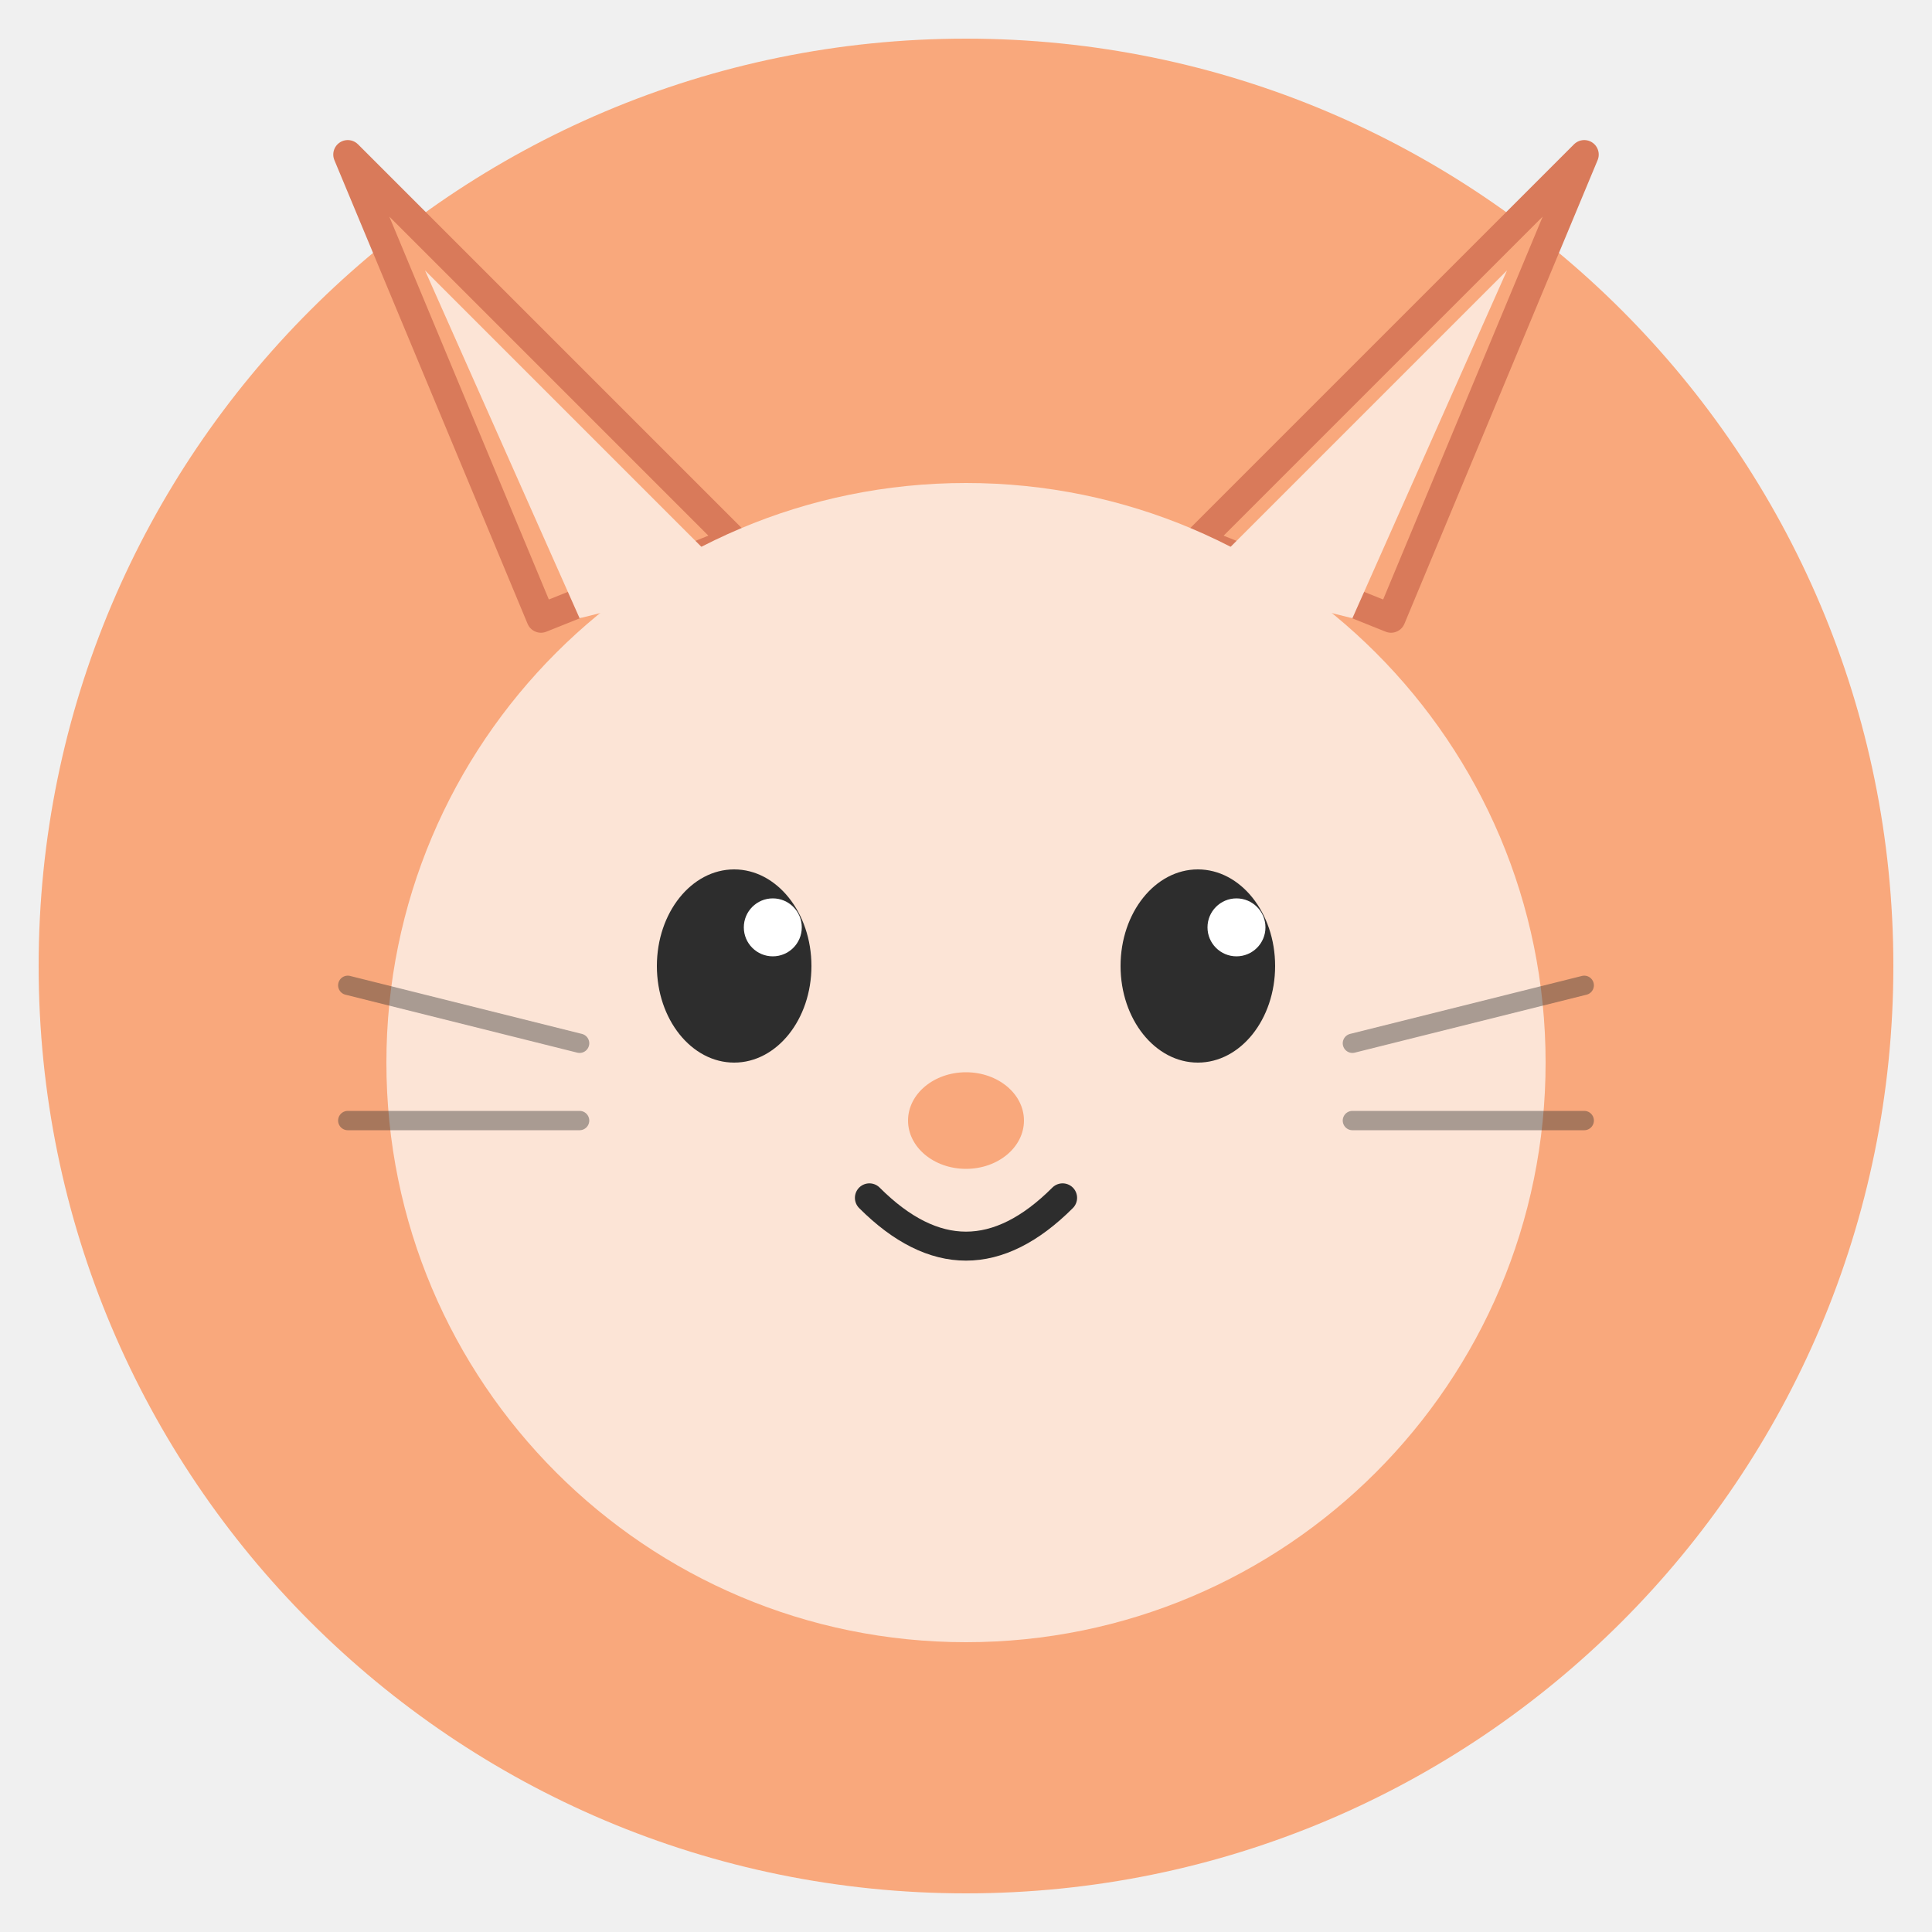
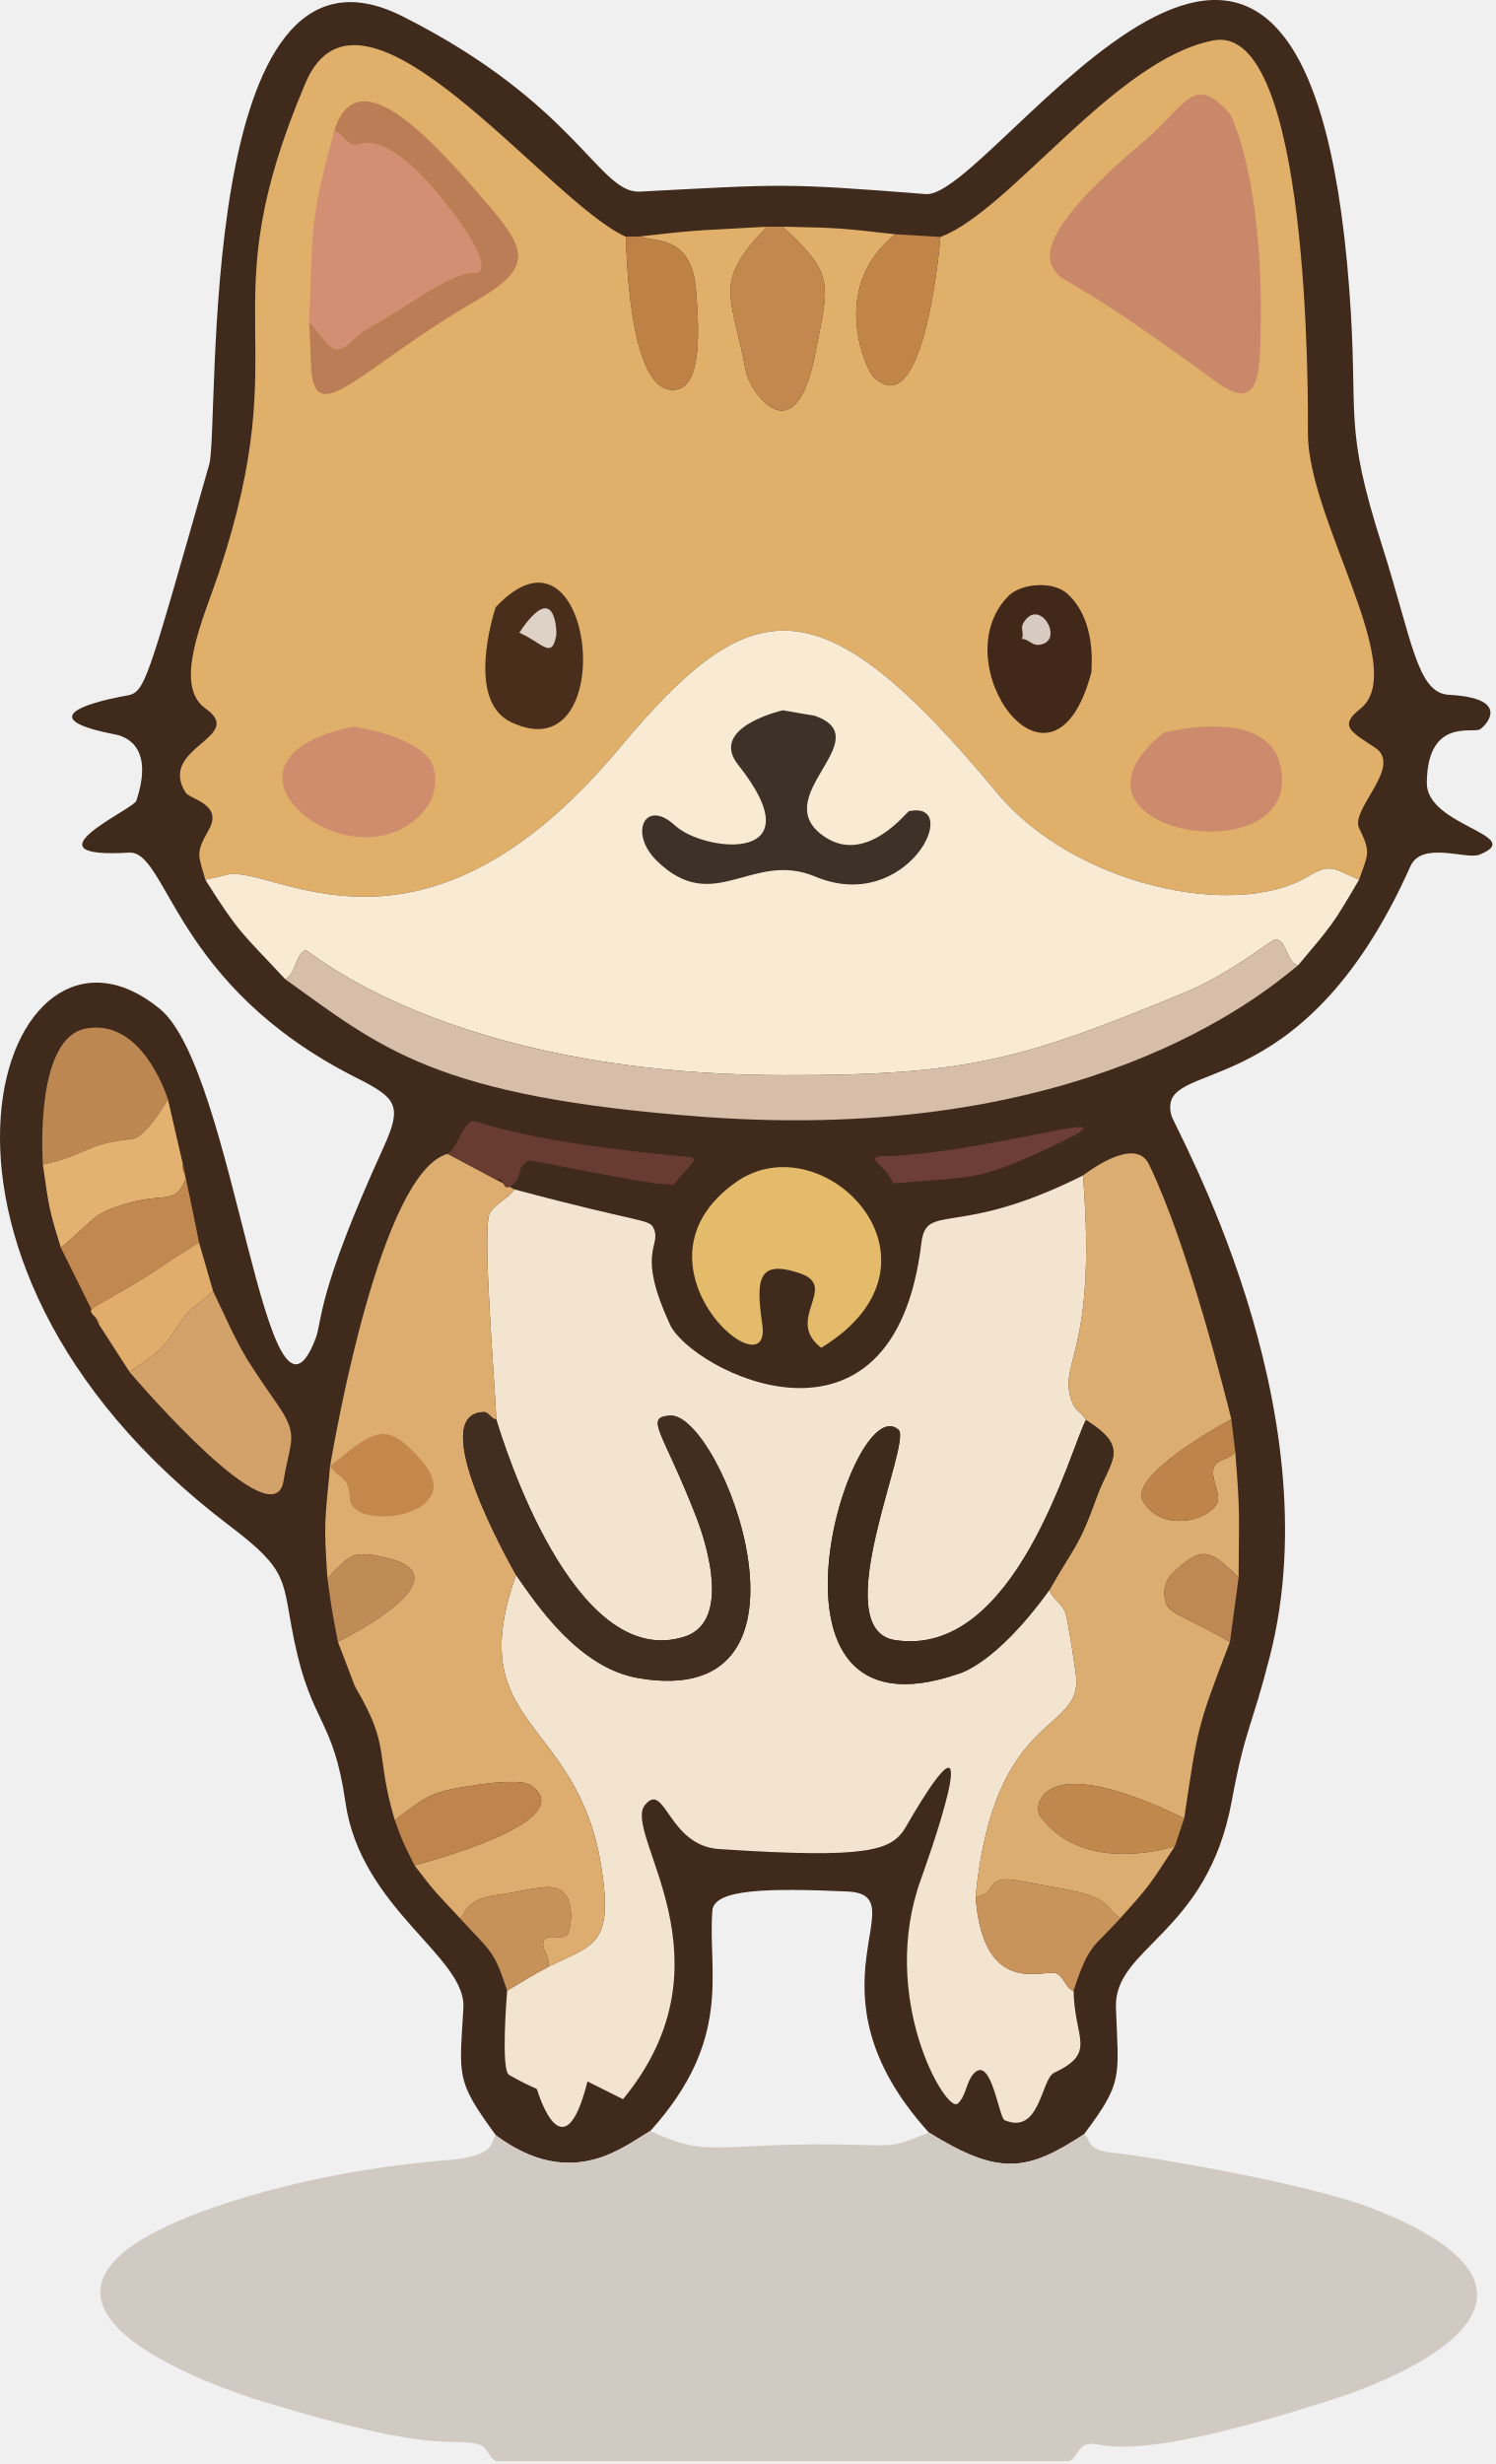
- <svg xmlns="http://www.w3.org/2000/svg" viewBox="0 0 100 100">
-   <circle cx="50" cy="50" r="48" fill="#F9A87C" />
-   <polygon points="28,32 18,8 38,28" fill="#F9A87C" stroke="#D97A5A" stroke-width="1.5" stroke-linejoin="round" />
-   <polygon points="72,32 82,8 62,28" fill="#F9A87C" stroke="#D97A5A" stroke-width="1.5" stroke-linejoin="round" />
-   <polygon points="30,32 22,14 38,30" fill="#FCE4D6" />
-   <polygon points="70,32 78,14 62,30" fill="#FCE4D6" />
-   <circle cx="50" cy="55" r="30" fill="#FCE4D6" />
-   <ellipse cx="38" cy="50" rx="4" ry="5" fill="#2D2D2D" />
-   <ellipse cx="62" cy="50" rx="4" ry="5" fill="#2D2D2D" />
-   <circle cx="40" cy="48" r="1.5" fill="white" />
-   <circle cx="64" cy="48" r="1.5" fill="white" />
-   <ellipse cx="50" cy="58" rx="3" ry="2.5" fill="#F9A87C" />
-   <path d="M45 62 Q50 67 55 62" fill="none" stroke="#2D2D2D" stroke-width="1.5" stroke-linecap="round" />
-   <line x1="30" y1="54" x2="18" y2="51" stroke="#2D2D2D" stroke-width="1" stroke-linecap="round" opacity="0.4" />
-   <line x1="30" y1="58" x2="18" y2="58" stroke="#2D2D2D" stroke-width="1" stroke-linecap="round" opacity="0.4" />
-   <line x1="70" y1="54" x2="82" y2="51" stroke="#2D2D2D" stroke-width="1" stroke-linecap="round" opacity="0.4" />
-   <line x1="70" y1="58" x2="82" y2="58" stroke="#2D2D2D" stroke-width="1" stroke-linecap="round" opacity="0.4" />
+ <svg xmlns="http://www.w3.org/2000/svg" width="100%" height="100%" viewBox="0 0 156 257" version="1.1" xml:space="preserve" style="fill-rule:evenodd;clip-rule:evenodd;stroke-linejoin:round;stroke-miterlimit:2;">
+   <g>
+     <path d="M51.736,222.728c-4.222,-5.77 -3.814,-6.062 -3.398,-13.311c0.306,-5.34 -10.714,-10.315 -12.306,-21.443c-1.258,-8.791 -3.524,-8.089 -5.33,-16.804c-1.327,-6.405 -0.381,-7.201 -6.747,-12.023c-37.582,-28.467 -23.671,-67.342 -7.283,-53.923c7.849,6.428 11.099,48.042 16.275,34.317c0.658,-1.744 0.082,-4.565 7.034,-19.812c1.997,-4.38 1.468,-5.166 -2.769,-7.295c-19.166,-9.629 -19.698,-23.744 -23.767,-23.503c-11.242,0.665 0.477,-4.524 0.768,-5.391c2.052,-6.111 -1.645,-6.827 -2.217,-6.938c-10.543,-2.041 0.815,-3.979 1.145,-4.036c2.022,-0.345 2.044,-0.908 8.684,-24.121c1.144,-3.999 -1.656,-57.733 20.159,-46.745c18.14,9.137 20.497,18.506 24.753,18.286c14.964,-0.775 14.861,-0.92 29.843,0.26c6.998,0.551 39.553,-51.974 44.174,10.033c1.009,13.533 -0.687,13.766 3.415,26.639c3.147,9.877 3.637,15.371 6.962,15.55c6.958,0.374 3.55,3.513 3.184,3.637c-0.975,0.33 -5.43,-1.058 -5.481,5.557c-0.034,4.516 10.543,5.489 5.467,7.487c-1.355,0.533 -5.987,-1.466 -7.182,1.213c-11.557,25.902 -26.554,19.636 -24.932,25.974c0.335,1.309 16.954,30.277 10.278,56.414c-1.962,7.681 -2.558,7.425 -3.99,15.157c-2.571,13.889 -12.306,15.169 -12.07,21.507c0.274,7.365 0.776,7.709 -3.334,13.196c-5.917,3.874 -8.828,4.386 -16.181,-0.185c-13.624,-15.036 -0.976,-24.803 -8.512,-25.138c-8.04,-0.357 -13.884,-0.298 -14.068,1.98c-0.517,6.384 2.237,13.35 -6.478,23.004c-2.604,1.444 -8.057,6.405 -16.099,0.457Z" style="fill:#3f2a1c;" />
+     <path d="M79.987,23.648c-5.706,5.965 -3.687,6.949 -2.192,15.023c0.428,2.309 5.181,8.948 7.246,-1.789c1.405,-7.303 2.152,-8.148 -3.392,-13.239c5.945,0.129 5.805,0.124 11.739,0.79c-7.014,5.623 -2.979,14.157 -2.342,14.803c5.292,5.371 6.941,-13.234 7.055,-14.521c7.229,-2.679 18.208,-18.548 28.475,-20.501c10.085,-1.918 9.873,37.572 9.855,40.94c-0.048,8.971 10.68,24.673 5.465,28.772c-2.329,1.83 -0.892,2.435 1.562,4.073c2.9,1.936 -2.643,6.425 -1.685,8.375c1.283,2.612 0.924,2.678 -0.006,5.379c-2.75,-1.146 -2.872,-1.792 -5.408,-0.293c-7.535,4.454 -24.312,0.916 -32.341,-8.757c-18.479,-22.26 -25.572,-21.248 -39.398,-4.683c-20.937,25.085 -36.36,11.866 -41.043,13.237c-0.707,0.207 -1.442,0.311 -2.149,0.518c-0.756,-2.658 -1.056,-2.739 0.353,-5.23c1.525,-2.697 -1.975,-3.148 -2.436,-3.899c-2.904,-4.738 6.375,-5.724 2.107,-8.734c-3.471,-2.448 -0.194,-9.476 1.342,-14.067c8.342,-24.925 -1.18,-27.06 9.075,-51.195c5.821,-13.7 25.272,12.428 33.408,16.038c0.08,0.92 0.202,15.581 4.705,15.975c3.159,0.277 3.029,-5.55 2.615,-10.461c-0.487,-5.78 -4.374,-4.897 -5.78,-5.543c6.664,-0.788 6.571,-0.613 13.169,-1.013Z" style="fill:#e0b06a;" />
+     <path d="M111.514,256.699l-59.73,0c-0.767,-0.234 -0.943,-1.46 -1.71,-1.694c-3.179,-0.97 -3.659,1.319 -23.021,-4.64c-1.596,-0.491 -34.262,-10.545 -3.35,-20.606c10.82,-3.522 21.101,-4.308 22.968,-4.451c5.371,-0.411 4.436,-2.116 5.067,-2.581c8.042,5.948 13.495,0.987 16.099,-0.457c6.518,3.047 6.822,1.023 22.097,1.451c3.649,0.102 3.571,0.064 6.962,-1.296c7.353,4.571 10.264,4.059 16.181,0.185c0.764,0.455 0.056,1.708 3.282,1.957c2.07,0.16 19.948,3.057 26.928,5.823c25.637,10.163 -2.258,19.22 -3.785,19.716c-23.662,7.683 -24.275,4.178 -26.288,4.902c-0.751,0.27 -0.946,1.419 -1.697,1.69Z" style="fill:#d1cac3;" />
+     <path d="M112.969,122.608c1.547,19.253 -2.916,19.438 -1.028,23.881c0.274,0.645 1.063,0.978 1.337,1.624c-1.63,2.95 -7.304,24.955 -19.941,22.945c-7.214,-1.147 1.817,-20.604 0.399,-21.918c-4.944,-4.578 -16.555,33.259 6.177,25.459c0.049,-0.017 3.859,-0.874 9.547,-8.758c0.314,0.904 1.349,1.436 1.664,2.34c0.314,0.903 1.024,5.867 1.098,6.379c0.915,6.39 -8.494,3.397 -10.457,23.264c0.795,10.561 7.057,7.56 8.368,7.99c0.83,0.273 1.022,1.583 1.853,1.855c0.103,5.034 2.471,6.4 -2.028,8.529c-1.367,0.647 -1.452,6.513 -5.16,4.946c-0.612,-0.259 -1.376,-6.721 -3.173,-4.922c-0.856,0.857 -0.817,2.401 -1.733,3.192c-1.205,1.041 -8.298,-11.065 -3.826,-23.409c0.155,-0.428 7.909,-21.833 -1.566,-5.474c-1.455,2.512 -3.845,3.362 -19.494,2.328c-5.325,-0.352 -5.625,-7.181 -7.732,-4.587c-2.405,2.961 9.677,16.155 -2.287,30.678c-1.235,-0.617 -2.47,-1.233 -3.704,-1.85c-2.484,9.9 -5.125,1.29 -5.246,0.882c-0.076,-0.255 -0.249,-0.042 -2.934,-1.567c-0.866,-0.492 -0.259,-8.079 -0.202,-8.78c3.856,-2.356 3.909,-2.238 4.232,-2.46c4.624,-2.354 6.945,-2.05 5.583,-10.51c-2.526,-15.691 -14.572,-14.391 -8.888,-30.398c2.182,3.138 6.552,9.696 12.767,10.764c20.708,3.56 8.651,-27.816 3.269,-27.387c-2.683,0.214 -0.729,1.58 2.763,10.58c0.363,0.935 4.169,10.745 -1.207,12.475c-11.597,3.733 -18.958,-20.372 -19.66,-22.667c-0.025,-2.508 -1.572,-20.228 -0.642,-21.581c0.659,-0.96 1.883,-1.437 2.543,-2.397c13.662,3.669 14.107,3.022 14.558,4.146c0.744,1.856 -1.854,2.352 1.667,9.952c2.213,4.778 23.336,15.68 26.226,-8.509c0.516,-4.321 3.69,-0.426 16.859,-7.039Z" style="fill:#f3e4d0;" />
+     <path d="M21.428,91.777c0.707,-0.207 1.442,-0.311 2.149,-0.518c4.683,-1.371 20.106,11.848 41.043,-13.237c13.826,-16.565 20.919,-17.577 39.398,4.683c8.03,9.673 24.806,13.211 32.341,8.757c2.536,-1.499 2.658,-0.853 5.408,0.293c-2.787,4.764 -2.783,4.668 -6.342,8.91c-1.184,-0.108 -1.158,-2.583 -2.342,-2.691c-0.432,-0.039 -4.487,3.499 -9.774,5.67c-16.499,6.776 -22.269,8.556 -41.66,8.502c-35.153,-0.097 -49.554,-13.169 -49.775,-13.059c-1.109,0.549 -1.008,2.501 -2.117,3.049c-4.566,-4.91 -4.724,-4.65 -8.328,-10.359Z" style="fill:#f8ead3;" />
+     <path d="M46.7,120.349c1.704,0.907 3.407,1.815 5.111,2.722l1.848,0.987c-0.659,0.96 -1.883,1.437 -2.543,2.397c-0.929,1.353 0.618,19.073 0.642,21.581c-0.493,0.009 -0.779,-0.765 -1.272,-0.756c-6.19,0.111 2.659,15.784 3.34,16.99c-5.685,16.007 6.361,14.707 8.888,30.398c1.362,8.46 -0.959,8.156 -5.583,10.51c0.489,-0.811 -0.859,-2.006 -0.371,-2.817c0.426,-0.707 1.829,0.018 2.409,-0.568c0.384,-0.388 1.344,-5.394 -2.432,-4.938c-2.538,0.307 -2.434,0.459 -4.964,0.808c-3.392,0.468 -3.241,2.094 -3.768,2.435c-2.539,-2.724 -2.516,-2.572 -4.764,-5.528c1.11,-0.346 17.631,-4.626 12.083,-8.384c-0.992,-0.672 -4.793,-0.13 -5.205,-0.072c-5.529,0.787 -5.381,1.142 -8.942,3.715c-2.081,-7.004 -0.368,-7.507 -4.061,-13.77c-0.21,-0.356 -0.139,-0.357 -1.87,-4.815c0.725,-0.364 13.487,-6.765 5.16,-8.727c-3.609,-0.851 -3.725,-0.482 -6.252,2.086c-0.403,-5.968 -0.254,-5.842 0.28,-11.7c0.472,-2.743 5.276,-30.67 12.267,-32.556Z" style="fill:#ddad70;" />
+     <path d="M112.969,122.608c0.08,-0.046 5.375,-4.275 6.883,-1.164c4.108,8.474 8.054,24.416 8.591,26.586c-0.883,0.482 -10.806,5.895 -9.2,8.572c2.191,3.653 7.801,1.629 7.822,-0.282c0.012,-1.115 -0.804,-2.268 -0.429,-3.318c0.309,-0.864 1.896,-0.785 2.206,-1.649c0.543,6.62 0.388,6.505 0.36,13.19c-3.049,-3.011 -3.837,-3.357 -6.904,-0.435c-0.912,0.869 -0.848,1.982 -0.838,2.168c0.121,2.124 0.928,1.617 6.84,4.98c-3.469,9.007 -3.357,8.959 -4.774,18.406c-15.123,-7.396 -15.746,-1.229 -15.041,-0.254c4.31,5.962 12.953,3.488 14.061,3.171c-2.616,3.994 -2.499,3.957 -5.674,7.482c-1.467,-0.807 -0.791,-2.038 -5.268,-2.898c-6.122,-1.177 -6.257,-1.168 -6.808,-1.131c-1.856,0.125 -1.093,1.663 -3.032,1.793c1.963,-19.867 11.372,-16.874 10.457,-23.264c-0.073,-0.513 -0.784,-5.476 -1.098,-6.379c-0.314,-0.904 -1.349,-1.436 -1.664,-2.34c2.689,-4.718 3.062,-4.456 4.924,-9.648c1.406,-3.919 3.628,-5.094 -1.106,-8.081c-0.274,-0.645 -1.063,-0.978 -1.337,-1.624c-1.888,-4.444 2.575,-4.628 1.028,-23.881Z" style="fill:#dcad70;" />
+     <path d="M135.425,100.664c-3.947,3.269 -22.615,18.732 -62.072,15.823c-28.093,-2.071 -33.648,-7.245 -43.597,-14.351c1.109,-0.549 1.008,-2.501 2.117,-3.049c0.221,-0.109 14.622,12.962 49.775,13.059c19.392,0.054 25.162,-1.726 41.66,-8.502c5.287,-2.172 9.342,-5.709 9.774,-5.67c1.184,0.108 1.158,2.583 2.342,2.691Z" style="fill:#d7bea9;" />
+     <path d="M128.347,11.937c0.03,0.089 3.346,6.402 3.168,21.594c-0.067,5.735 -0.102,9.64 -4.789,6.202c-14.97,-10.978 -15.661,-10.078 -16.616,-11.376c-0.782,-1.063 -2.67,-3.632 9.253,-13.659c4.427,-3.723 5.128,-7.179 8.984,-2.762Z" style="fill:#ca886a;" />
+     <path d="M51.759,148.036c0.701,2.296 8.063,26.4 19.66,22.667c5.376,-1.73 1.57,-11.541 1.207,-12.475c-3.492,-9 -5.445,-10.366 -2.763,-10.58c5.383,-0.429 17.439,30.947 -3.269,27.387c-6.215,-1.068 -10.585,-7.626 -12.767,-10.764c-0.681,-1.206 -9.53,-16.88 -3.34,-16.99c0.493,-0.009 0.779,0.765 1.272,0.756Z" style="fill:#422e20;" />
+     <path d="M113.277,148.113c4.734,2.987 2.511,4.162 1.106,8.081c-1.862,5.192 -2.235,4.93 -4.924,9.648c-5.688,7.884 -9.498,8.741 -9.547,8.758c-22.732,7.8 -11.121,-30.037 -6.177,-25.459c1.418,1.313 -7.613,20.77 -0.399,21.918c12.637,2.01 18.311,-19.995 19.941,-22.945Z" style="fill:#3f2b1c;" />
+     <path d="M85.662,140.579c-3.87,-2.97 1.895,-6.37 -2.215,-7.768c-4.453,-1.515 -4.601,0.705 -3.929,5.339c1.066,7.353 -14.869,-6.265 -2.757,-14.841c9.095,-6.441 23.547,8.331 8.901,17.27Z" style="fill:#e3bb6b;" />
+     <path d="M34.869,13.617c0.781,0.232 1.161,1.252 1.942,1.484c0.729,0.216 1.455,-1.107 4.593,1.001c3.137,2.107 6.46,6.909 6.928,7.584c0.226,0.326 2.685,3.879 1.613,4.684c-0.475,0.357 -0.964,-0.835 -6.797,2.976c-4.816,3.147 -4.956,2.778 -6.22,4.024c-2.303,2.27 -2.549,0.521 -4.684,-1.779c0.44,-10.135 -0.024,-10.146 2.624,-19.974Z" style="fill:#d38f73;" />
+     <path d="M81.655,74.084c3.197,0.567 3.191,0.514 3.453,0.612c6.644,2.486 -5.412,8.541 1.035,12.663c4.316,2.759 8.448,-2.701 8.671,-2.749c5.707,-1.223 -0.162,10.846 -9.782,6.817c-6.573,-2.753 -10.553,4.174 -16.5,-1.625c-3,-2.925 -1.222,-6.571 1.87,-3.71c3.028,2.802 14.874,4.1 6.602,-6.312c-3.022,-3.804 4.08,-5.556 4.651,-5.696Z" style="fill:#3d3128;" />
+     <path d="M22.23,134.677c2.863,6.017 2.684,6.04 6.553,11.573c2.51,3.59 1.489,3.864 0.792,8.219c-0.986,6.17 -15.015,-10.149 -16.039,-11.34c2.927,-2.164 3.116,-1.913 5.154,-5.012c1.429,-2.173 1.759,-1.709 3.54,-3.44Z" style="fill:#d2a26a;" />
+     <path d="M34.869,13.617c2.39,-7.603 9.913,0.562 15.957,7.633c4.052,4.741 4.895,6.594 -1.056,10.048c-12.252,7.111 -16.856,13.59 -17.3,7.192c-0.113,-1.631 -0.113,-3.268 -0.226,-4.898c2.135,2.3 2.381,4.05 4.684,1.779c1.264,-1.246 1.405,-0.878 6.22,-4.024c5.832,-3.811 6.322,-2.62 6.797,-2.976c1.071,-0.805 -1.388,-4.358 -1.613,-4.684c-0.468,-0.676 -3.791,-5.477 -6.928,-7.584c-3.138,-2.108 -3.864,-0.784 -4.593,-1.001c-0.781,-0.232 -1.161,-1.252 -1.942,-1.484Z" style="fill:#bb7d55;" />
+     <path d="M36.907,75.791c0.733,0.121 7.418,1.22 8.289,4.191c0.141,0.481 1.002,3.421 -2.286,5.84c-7.857,5.779 -22.338,-6.777 -6.003,-10.031Z" style="fill:#cf8d6d;" />
+     <path d="M121.354,76.431c0.987,-0.236 10.861,-2.599 12.213,3.419c2.627,11.691 -25.093,7.116 -12.213,-3.419Z" style="fill:#cc8b6d;" />
+     <path d="M17.521,114.677c-2.451,3.995 -3.407,4.094 -3.857,4.14c-4.811,0.497 -4.46,1.607 -9.193,2.653c-0.067,-1.189 -0.741,-13.245 4.496,-14.195c5.71,-1.036 8.265,6.544 8.554,7.402Z" style="fill:#bd8751;" />
+     <path d="M113.852,70.085c-4.013,15.318 -15.68,-0.948 -8.625,-7.955c1.275,-1.266 4.608,-1.593 6.129,-0.187c3.05,2.82 2.476,7.559 2.496,8.142Z" style="fill:#412819;" />
+     <path d="M51.699,63.339c10.376,-11.071 13.203,17.61 1.573,11.963c-4.616,-2.241 -1.861,-11.042 -1.573,-11.963Z" style="fill:#482e1b;" />
+     <path d="M79.987,23.648l1.662,-0.005c5.544,5.09 4.797,5.935 3.392,13.239c-2.065,10.737 -6.819,4.098 -7.246,1.789c-1.495,-8.073 -3.515,-9.057 2.192,-15.023Z" style="fill:#c3884e;" />
+     <path d="M101.763,197.825c1.939,-0.13 1.176,-1.668 3.032,-1.793c0.551,-0.037 0.686,-0.046 6.808,1.131c4.477,0.861 3.802,2.091 5.268,2.898c-2.662,2.993 -3.285,2.559 -4.888,7.609c-0.83,-0.273 -1.022,-1.583 -1.853,-1.855c-1.311,-0.43 -7.573,2.571 -8.368,-7.99Z" style="fill:#c8945c;" />
+     <path d="M17.521,114.677l1.546,6.709c-0.231,0.539 0.46,1.205 0.229,1.744c-1.205,2.81 -2.38,0.926 -7.532,2.886c-2.042,0.777 -1.77,0.99 -5.41,4.134c-1.339,-4.307 -1.224,-4.234 -1.883,-8.68c4.733,-1.046 4.382,-2.157 9.193,-2.653c0.45,-0.046 1.406,-0.145 3.857,-4.14Z" style="fill:#e3b170;" />
+     <path d="M19.067,121.386c1.602,7.548 1.544,7.542 1.691,8.195c-2.116,1.376 -2.073,1.272 -4.214,2.74c-2.637,1.807 -6.789,3.91 -7.004,4.279c-0.278,0.476 1.021,1.001 0.744,1.478c-1.31,-2.642 -2.619,-5.285 -3.929,-7.927c3.639,-3.144 3.367,-3.357 5.41,-4.134c5.153,-1.961 6.327,-0.076 7.532,-2.886c0.231,-0.539 -0.46,-1.205 -0.229,-1.744Z" style="fill:#c1894f;" />
+     <path d="M93.388,24.433l4.713,0.282c-0.114,1.286 -1.763,19.892 -7.055,14.521c-0.637,-0.646 -4.672,-9.18 2.342,-14.803Z" style="fill:#c1854a;" />
+     <path d="M65.278,24.69l1.541,-0.028c1.406,0.646 5.294,-0.237 5.78,5.543c0.413,4.911 0.544,10.738 -2.615,10.461c-4.504,-0.395 -4.625,-15.055 -4.705,-15.975Z" style="fill:#be8247;" />
+     <path d="M41.177,189.829c3.561,-2.573 3.413,-2.927 8.942,-3.715c0.412,-0.059 4.214,-0.6 5.205,0.072c5.548,3.758 -10.973,8.038 -12.083,8.384c-1.164,-2.36 -1.179,-2.254 -2.064,-4.741Z" style="fill:#bf854d;" />
+     <path d="M46.7,120.349c1.087,-0.814 1.281,-2.5 2.368,-3.314c0.618,-0.463 2.676,1.431 17.649,3.116c5.459,0.614 5.7,0.431 5.723,0.882c0,0 -2.008,2.337 -2.183,2.54l-1.861,-0.145c-5.156,-0.731 -13.1,-2.514 -13.295,-2.388c-1.462,0.952 -0.393,1.787 -1.901,2.718c-0.846,0.522 -0.574,-1.19 -1.39,-0.687c-1.704,-0.907 -3.407,-1.815 -5.111,-2.722Z" style="fill:#693c32;" />
+     <path d="M20.758,129.581c0.491,1.699 0.981,3.397 1.472,5.096c-1.781,1.731 -2.111,1.267 -3.54,3.44c-2.038,3.099 -2.227,2.848 -5.154,5.012c-1.084,-1.684 -2.169,-3.367 -3.253,-5.051c0.278,-0.476 -1.021,-1.001 -0.744,-1.478c0.216,-0.37 4.367,-2.472 7.004,-4.279c2.141,-1.467 2.098,-1.364 4.214,-2.74Z" style="fill:#e1ad6d;" />
+     <path d="M123.526,189.663c-0.327,0.972 -0.653,1.945 -0.98,2.917c-1.109,0.317 -9.751,2.791 -14.061,-3.171c-0.705,-0.975 -0.082,-7.142 15.041,0.254Z" style="fill:#c0884d;" />
+     <path d="M48.006,200.098c0.527,-0.341 0.376,-1.967 3.768,-2.435c2.53,-0.349 2.426,-0.501 4.964,-0.808c3.776,-0.457 2.817,4.55 2.432,4.938c-0.58,0.586 -1.984,-0.139 -2.409,0.568c-0.489,0.811 0.859,2.006 0.371,2.817c-0.323,0.222 -0.375,0.104 -4.232,2.46c-1.399,-4.406 -1.833,-4.133 -4.894,-7.54Z" style="fill:#c7925a;" />
+     <path d="M128.443,148.03l0.399,3.323c-0.309,0.864 -1.896,0.785 -2.206,1.649c-0.376,1.05 0.44,2.203 0.429,3.318c-0.02,1.91 -5.631,3.934 -7.822,0.282c-1.606,-2.677 8.317,-8.09 9.2,-8.572Z" style="fill:#bf8449;" />
+     <path d="M34.434,152.904c4.593,-3.673 5.767,-4.951 9.617,-0.47c4.959,5.771 -7.329,7.411 -7.559,3.886c-0.17,-2.604 -1.191,-1.976 -2.058,-3.416Z" style="fill:#c4884c;" />
+     <path d="M34.154,164.604c2.527,-2.569 2.643,-2.937 6.252,-2.086c8.327,1.963 -4.435,8.364 -5.16,8.727c-0.64,-3.373 -0.629,-3.242 -1.092,-6.641Z" style="fill:#bf8c58;" />
+     <path d="M93.168,123.434c-0.763,-2.007 -3.153,-2.628 -1.087,-2.862c0.361,-0.041 0.354,0.16 4.535,-0.312c10.282,-1.161 22.47,-5.069 13.086,-0.667c-7.834,3.674 -7.968,3.086 -16.534,3.84Z" style="fill:#6d3d37;" />
+     <path d="M129.202,164.543c-0.301,2.238 -0.601,4.475 -0.902,6.713c-5.911,-3.363 -6.718,-2.855 -6.84,-4.98c-0.011,-0.186 -0.074,-1.299 0.838,-2.168c3.067,-2.922 3.855,-2.577 6.904,0.435Z" style="fill:#bf8955;" />
+     <path d="M54.169,65.993c3.798,-5.706 3.912,-0.07 3.86,0.235c-0.448,2.634 -1.464,0.81 -3.86,-0.235Z" style="fill:#ded2c6;" />
+     <path d="M106.585,66.646c0.257,-0.465 -0.136,-1.124 0.122,-1.589c1.697,-3.064 4.582,2.042 1.556,2.207c-0.595,0.032 -1.082,-0.651 -1.677,-0.618Z" style="fill:#d7cac0;" />
+     <path d="M61.282,217.103c1.235,0.617 2.47,1.233 3.704,1.85c-1.235,-0.617 -2.47,-1.233 -3.704,-1.85Z" style="fill:#8e8072;" />
+   </g>
</svg>
